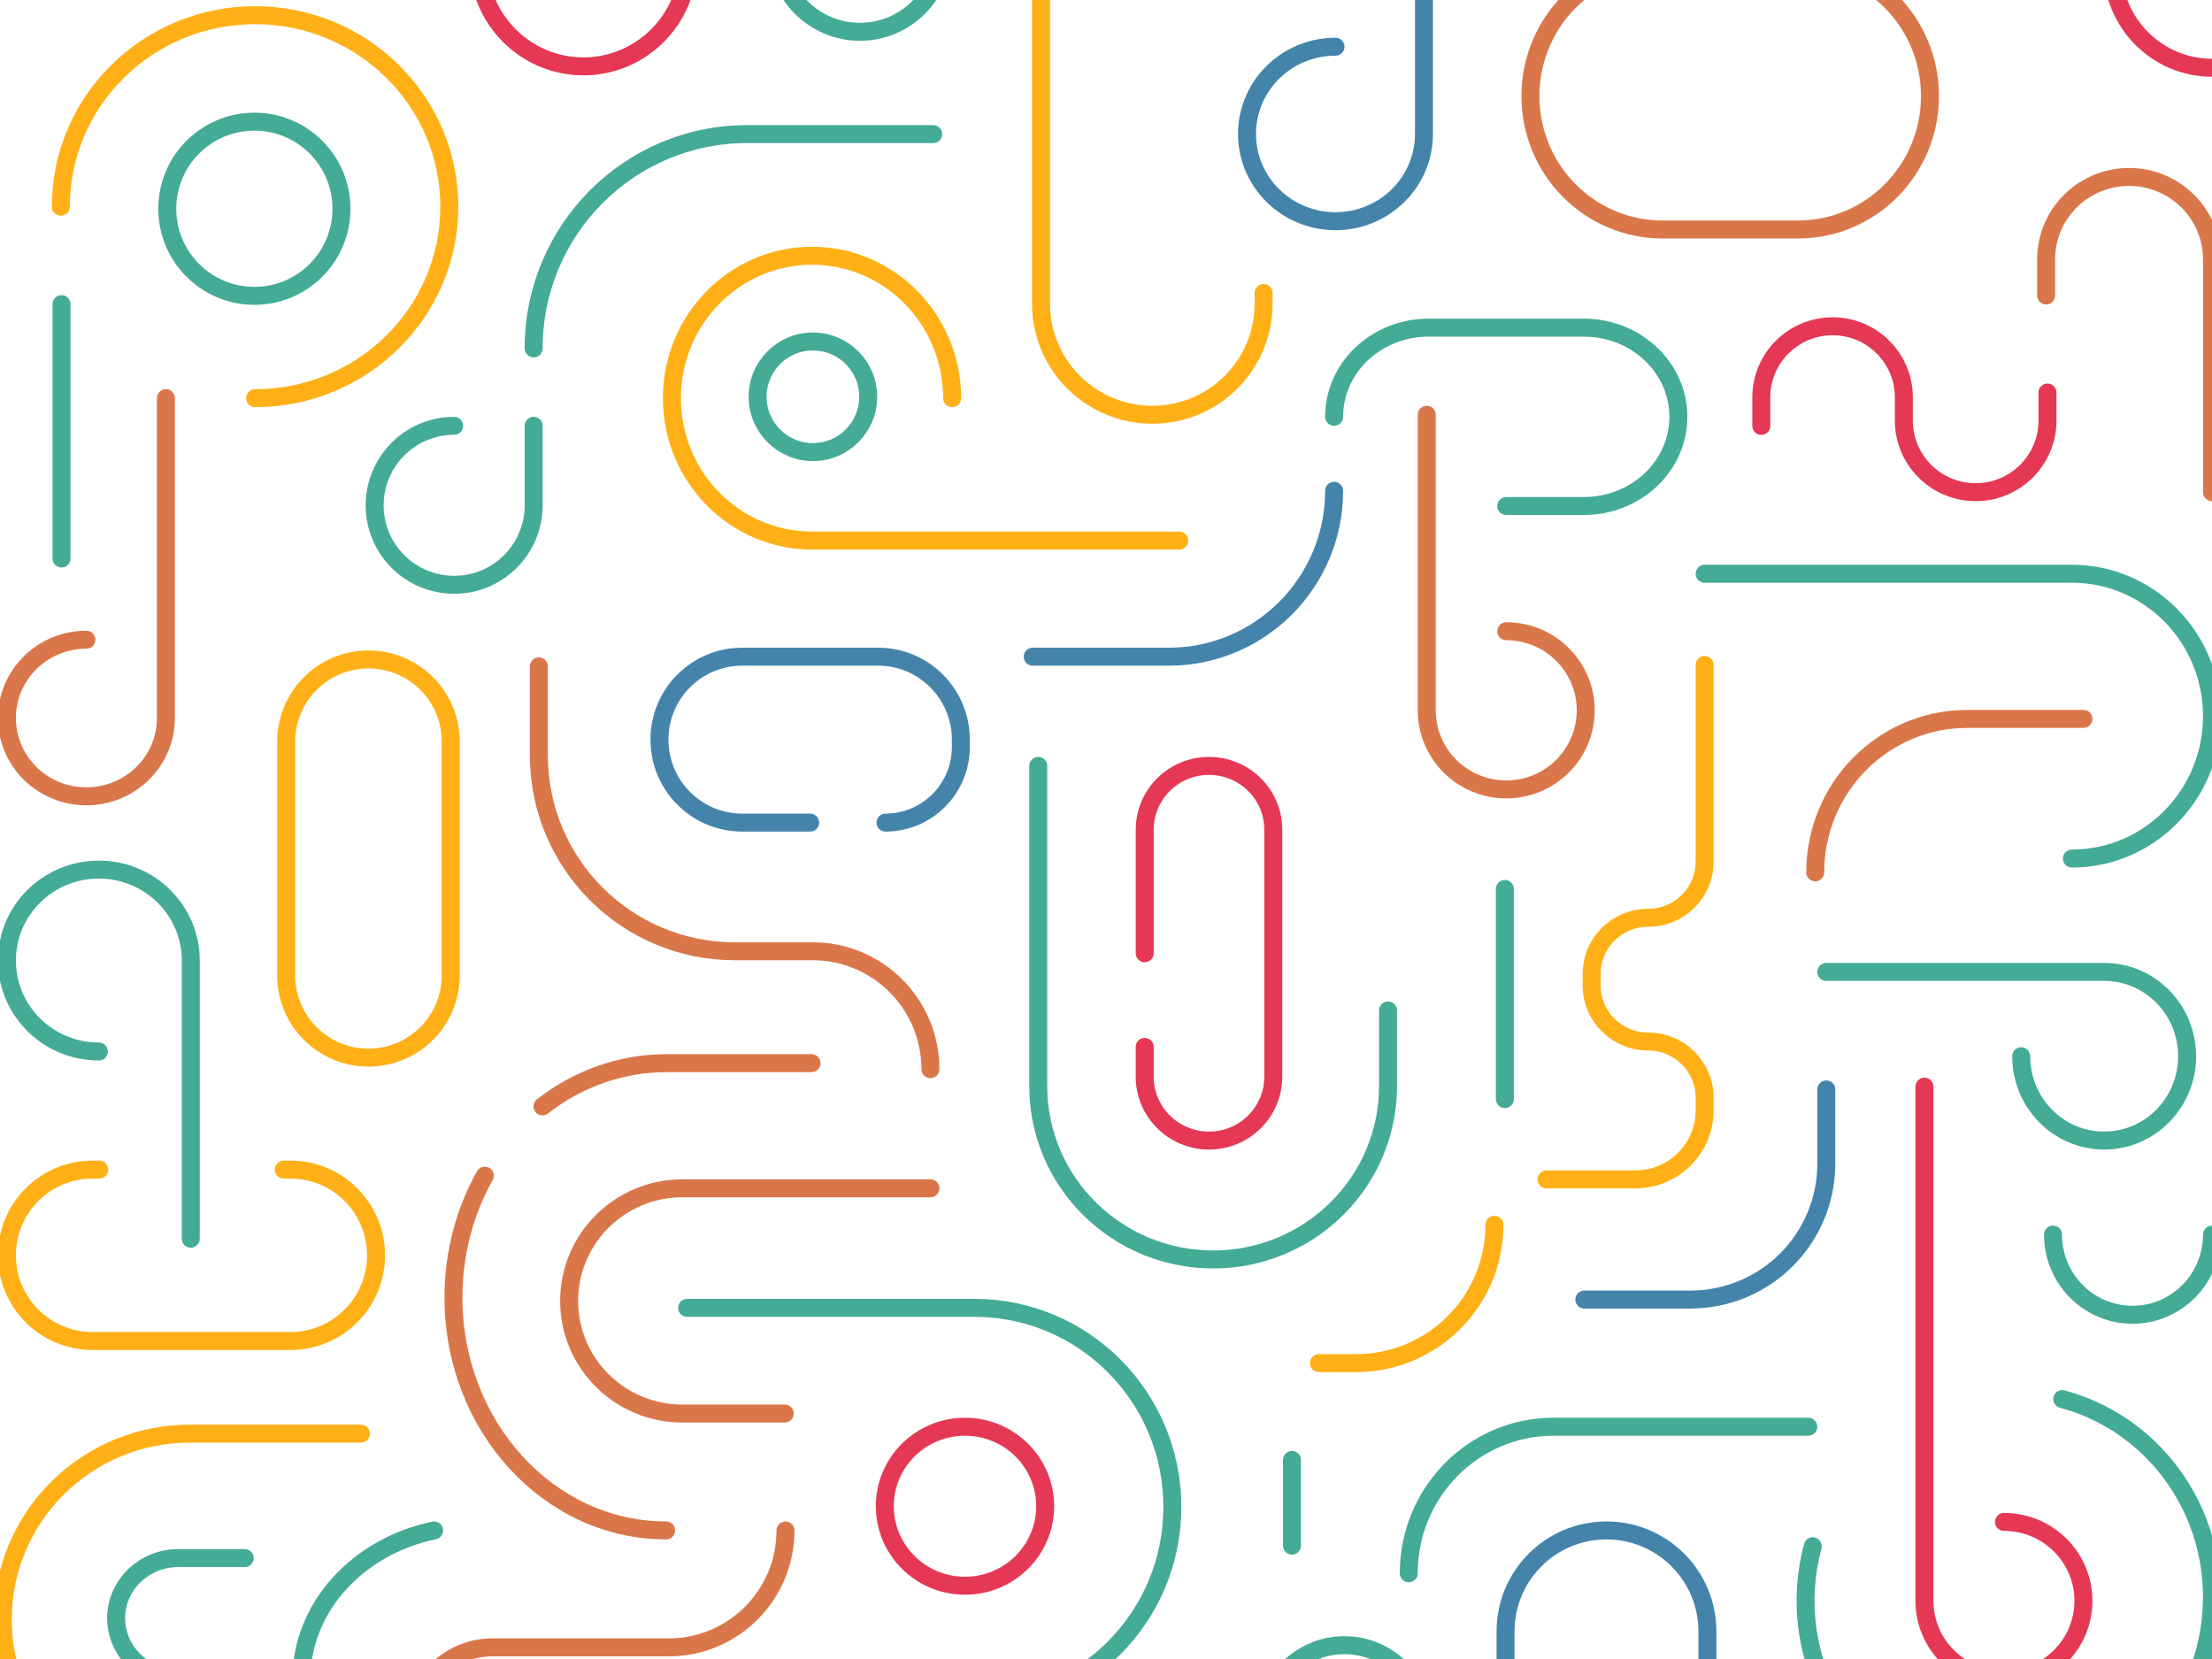
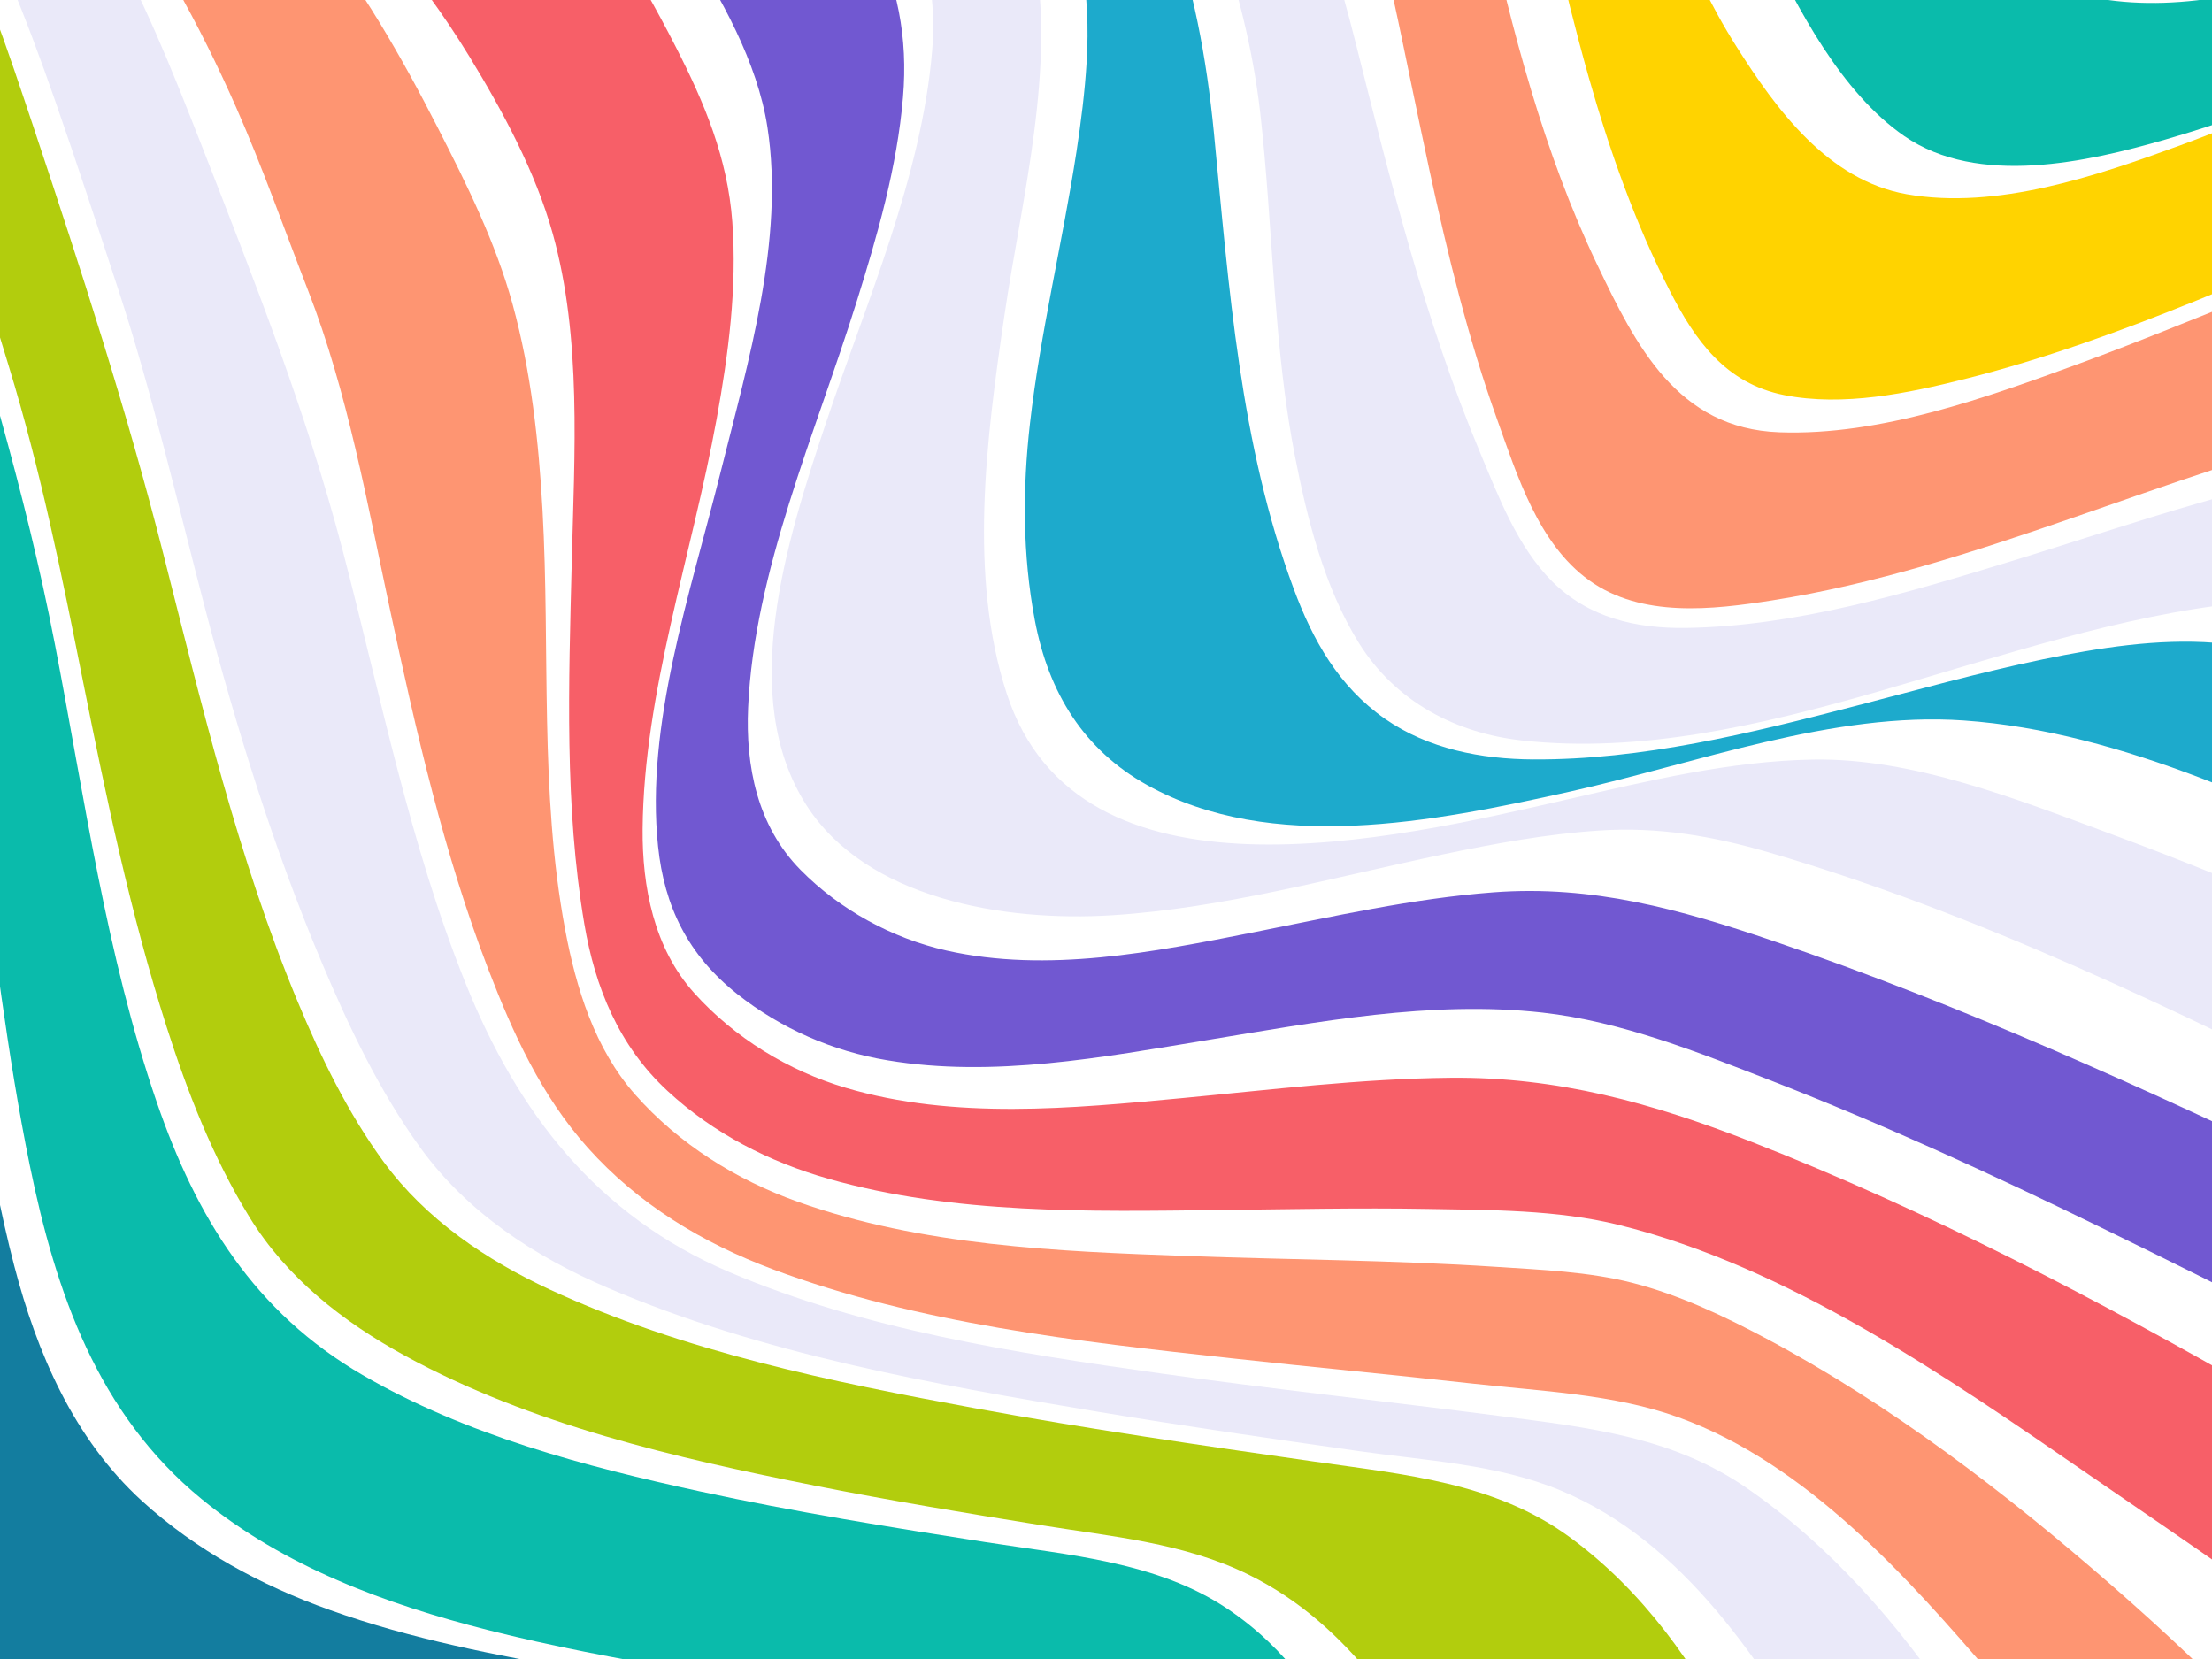
- <svg xmlns="http://www.w3.org/2000/svg" width="1600px" height="100%" viewBox="0 0 1600 1200" version="1.1">
-   <g id="Patterns" stroke="none" stroke-width="1" fill="none" fill-rule="evenodd" stroke-linecap="round" stroke-linejoin="round">
-     <g id="Taieri" stroke-width="13">
-       <g transform="translate(0, -106)" id="Shape">
-         <path d="M1600,999 C1600,1031.033 1574.257,1057 1542.5,1057 C1510.743,1057 1485,1031.033 1485,999" stroke="#44AB96" />
-         <path d="M1600,155 C1560.232,155 1528,122.541 1528,82.5 C1528,42.459 1560.232,10 1600,10" stroke="#E53855" />
-         <path d="M562,68.906 C562,102.095 588.863,129 622,129 C655.137,129 682,102.095 682,68.906 L682,1" stroke="#44AB96" />
-         <path d="M137.235,1412 C62.547,1412 2,1351.787 2,1277.5 C2,1203.213 62.547,1143 137.235,1143 L261,1143" stroke="#FFB017" />
-         <path d="M128.98,1320 C104.138,1320 84,1300.526 84,1276.5 C84,1252.474 104.138,1233 128.98,1233 L177,1233" stroke="#44AB96" />
-         <path d="M1600,462 L1600,293.681 C1600,260.72 1573.132,234 1540,234 C1506.868,234 1480,260.72 1480,293.681 L1480,319.734" stroke="#DA774A" />
-         <path d="M673,965.536 L493.563,965.536 C448.335,965.536 411.669,1002.007 411.669,1046.996 C411.669,1091.985 448.335,1128.456 493.563,1128.456 L567.622,1128.456 M366.84,1412 L356.143,1412 C324.584,1412 299,1386.382 299,1354.796 C299,1323.198 324.584,1297.58 356.143,1297.58 L483.723,1297.58 C530.353,1297.58 568.155,1259.737 568.155,1213.049 M389.762,588 L389.762,652.285 C389.762,730.589 453.166,794.066 531.38,794.066 L587.787,794.066 C634.848,794.066 673,832.261 673,879.376" stroke="#DA774A" />
-         <circle stroke="#44AB96" cx="588" cy="393" r="40" />
-         <ellipse stroke="#E53855" cx="698" cy="1195.5" rx="58" ry="57.5" />
-         <circle stroke="#44AB96" cx="184" cy="257" r="63" />
-         <path d="M184.5,394 C262.095,394 325,331.992 325,255.5 C325,179.008 262.095,117 184.5,117 C106.905,117 44,179.008 44,255.5" stroke="#FFB017" />
-         <path d="M1311.21,1224.457 C1289.864,1304.272 1336.042,1386.013 1414.346,1407.038 C1492.651,1428.052 1573.444,1380.389 1594.79,1300.575 C1616.136,1220.76 1569.958,1139.023 1491.654,1118" stroke="#44AB96" />
-         <path d="M481.83,1213 C396.873,1213 328,1137.565 328,1044.512 C328,1012.201 336.304,982.013 350.703,956.37 M587,875 L482.203,875 C448.67,875 417.639,886.601 392.358,906.296" stroke="#DA774A" />
-         <path d="M328.5,414 C296.743,414 271,439.743 271,471.5 C271,503.257 296.743,529 328.5,529 C360.257,529 386,503.257 386,471.5 L386,414" stroke="#44AB96" />
-         <path d="M346,77.5 C346,119.75 380.026,154 422,154 C463.974,154 498,119.75 498,77.5 C498,35.25 463.974,1 422,1 L346,1" stroke="#E53855" />
-         <path d="M71.5,866.582 C34.773,866.582 5,837.127 5,800.791 C5,764.455 34.773,735 71.5,735 C108.227,735 138,764.455 138,800.791 L138,1002" stroke="#44AB96" />
-         <path d="M1461.988,870 C1461.988,903.689 1488.86,931 1522,931 C1555.141,931 1582,903.689 1582,870 C1582,836.311 1555.141,809 1522,809 L1321,809" stroke="#44AB96" />
-         <path d="M966,139.791 C930.654,139.791 902,168.043 902,202.895 C902,237.747 930.654,266 966,266 C1001.346,266 1030,237.747 1030,202.895 L1030,0" stroke="#4484AB" />
-         <path d="M914.919,1354 C914.919,1321.967 940.681,1296 972.459,1296 C1004.239,1296 1030,1321.967 1030,1354 C1030,1386.033 1004.239,1412 972.459,1412 L881,1412" stroke="#44AB96" />
-         <path d="M1089.5,562.578 C1121.257,562.578 1147,588.191 1147,619.789 C1147,651.386 1121.257,677 1089.5,677 C1057.743,677 1032,651.386 1032,619.789 L1032,406" stroke="#DA774A" />
-         <path d="M62.5,568.708 C30.744,568.708 5,594.069 5,625.354 C5,656.639 30.744,682 62.5,682 C94.256,682 120,656.639 120,625.354 L120,394" stroke="#DA774A" />
-         <path d="M688.704,394 C688.704,337.115 643.327,291 587.352,291 C531.377,291 486,337.115 486,394 C486,450.885 531.377,497 587.352,497 L853,497" stroke="#FFB017" />
-         <path d="M1498.643,727 C1554.629,727 1600,680.885 1600,624 C1600,567.115 1554.629,521 1498.643,521 L1233,521" stroke="#44AB96" />
-         <path d="M1107,175.5 C1107,122.204 1149.739,79 1202.462,79 L1300.538,79 C1353.265,79 1396,122.204 1396,175.5 L1396,175.5 C1396,228.796 1353.265,272 1300.538,272 L1202.462,272 C1149.739,272 1107,228.796 1107,175.5 L1107,175.5 Z" stroke="#DA774A" />
-         <path d="M266.5,871 C233.639,871 207,844.406 207,811.6 L207,642.4 C207,609.594 233.639,583 266.5,583 L266.5,583 C299.361,583 326,609.594 326,642.4 L326,811.6 C326,844.406 299.361,871 266.5,871 L266.5,871 Z" stroke="#FFB017" />
-         <path d="M828,795.5 L828,706.166 C828,680.669 848.819,660 874.5,660 L874.5,660 C900.181,660 921,680.669 921,706.166 L921,884.834 C921,910.331 900.181,931 874.5,931 L874.5,931 L874.5,931 C848.819,931 828,910.331 828,884.834 L828,863.25" stroke="#E53855" />
-         <path d="M914,317.93 L914,325.719 C914,370.057 877.959,406 833.5,406 L833.5,406 C789.041,406 753,370.057 753,325.719 L753,81.281 C753,36.943 789.041,1 833.5,1 L833.5,1 C877.959,1 914,36.943 914,81.281 L914,83.678" stroke="#FFB017" />
-         <path d="M71.75,952 L66.939,952 C32.731,952 5,979.758 5,1014 L5,1014 C5,1048.242 32.731,1076 66.939,1076 L210.061,1076 C244.269,1076 272,1048.242 272,1014 L272,1014 C272,979.758 244.269,952 210.061,952 L205.25,952" stroke="#FFB017" />
-         <path d="M751,660 L751,891.637 C751,960.873 807.636,1017 877.5,1017 C947.364,1017 1004,960.873 1004,891.637 L1004,836.909" stroke="#44AB96" />
-         <path d="M497,1052 L704.802,1052 C783.888,1052 848,1116.471 848,1196 C848,1275.524 783.888,1340 704.802,1340 L642.288,1340" stroke="#44AB96" />
-         <path d="M586,701 L536.813,701 C503.779,701 477,674.137 477,641 C477,607.863 503.779,581 536.813,581 L635.187,581 C668.221,581 695,607.863 695,641 L695,646.33 C695,676.524 670.6,701 640.5,701" stroke="#4484AB" />
-         <path d="M1089.5,472 L1145.681,472 C1183.41,472 1214,443.122 1214,407.5 C1214,371.878 1183.41,343 1145.681,343 L1033.319,343 C995.587,343 965,371.878 965,407.5" stroke="#44AB96" />
-         <path d="M675,203 L540.319,203 C455.091,203 386,272.396 386,358" stroke="#44AB96" />
-         <path d="M1449.5,1206.84 C1481.257,1206.84 1507,1232.4 1507,1263.92 C1507,1295.44 1481.257,1321 1449.5,1321 C1417.743,1321 1392,1295.44 1392,1263.92 L1392,892" stroke="#E53855" />
-         <path d="M1019,1244 C1019,1185.459 1065.847,1138 1123.635,1138 L1308,1138" stroke="#44AB96" />
-         <path d="M747,581 L845.373,581 C911.441,581 965,527.274 965,461" stroke="#4484AB" />
-         <path d="M1321,894 L1321,947.755 C1321,1002.014 1276.998,1046 1222.712,1046 L1146,1046" stroke="#4484AB" />
-         <path d="M1507,626 L1422.993,626 C1362.242,626 1313,675.697 1313,737" stroke="#DA774A" />
-         <path d="M218,1412 L218,1320.882 C218,1268.418 258.975,1224.47 314,1213" stroke="#44AB96" />
-         <path d="M44.5,326 C44.5,335.313 44.5,452.548 44.5,510" stroke="#44AB96" />
-         <path d="M1088.5,749 C1088.5,756.693 1088.5,853.539 1088.5,901" stroke="#44AB96" />
-         <path d="M934.5,1162 C934.5,1165.138 934.5,1204.637 934.5,1224" stroke="#44AB96" />
-         <path d="M1233,587 L1233,729.331 C1233,751.726 1214.705,769.866 1192.135,769.866 C1169.566,769.866 1151.27,788.021 1151.27,810.417 L1151.27,818.828 C1151.27,841.223 1169.566,859.379 1192.135,859.379 C1214.705,859.379 1233,877.534 1233,899.931 L1233,909.242 C1233,936.781 1210.503,959.105 1182.751,959.105 L1156.719,959.105 L1118.579,959.105 M954,1092 L980.776,1092 C1036.107,1092 1080.961,1047.201 1080.961,991.938" stroke="#FFB017" />
-         <path d="M1481,389.921 L1481,410.203 C1481,438.81 1457.737,462 1429.057,462 L1429.057,462 C1400.366,462 1377.103,438.81 1377.103,410.203 L1377.103,393.403 C1377.103,365.014 1354.02,342 1325.557,342 L1325.557,342 C1297.083,342 1274,365.014 1274,393.403 L1274,414.079" stroke="#E53855" />
-         <path d="M1089,1285.967 C1089,1245.672 1121.683,1213 1162,1213 L1162,1213 C1202.313,1213 1235,1245.672 1235,1285.967 L1235,1339.033 C1235,1379.328 1202.313,1412 1162,1412 L1162,1412 C1121.683,1412 1089,1379.328 1089,1339.033 L1089,1285.967 Z" stroke="#4484AB" />
+ <svg xmlns="http://www.w3.org/2000/svg" width="1600px" height="1200px" viewBox="0 0 1600 1200" version="1.1">
+   <g id="Patterns" stroke="none" stroke-width="1" fill="none" fill-rule="evenodd">
+     <g id="Clarence" fill-rule="nonzero">
+       <g transform="translate(-310, -500)" id="Shape">
+         <path d="M30.661,616.767 C80.253,749.105 118.851,886.059 158.046,1021.749 C199.838,1166.369 199.956,1318.528 215.693,1466.295 C225.119,1555.344 243.6,1641.157 302.53,1711.943 C343.793,1761.457 393.278,1794.806 454.687,1814.049 C540.241,1840.859 633.31,1841.408 717.179,1872.708 C736.59,1879.953 756.227,1889.716 769.113,1906.548 C779.803,1920.546 784.899,1938.132 791.983,1953.67 C798.294,1967.501 808.935,1973.01 822.428,1974.471 C863.584,1978.912 916.448,1954.15 959.171,1946.602 C968.196,1945.004 979.749,1943.308 987.686,1938.554 C993.35,1935.152 993.183,1930.319 992.879,1926.114 C990.518,1893.461 991.998,1859.2 983.816,1827.027 C974.438,1790.149 951.038,1764.643 919.035,1748.605 C864.162,1721.158 793.385,1719.119 731.044,1708.237 C669.517,1697.454 607.579,1685.691 548.599,1664.566 C498.674,1646.715 451.885,1621.434 412.552,1585.556 C363.283,1540.571 336.67,1478.431 320.315,1415.693 C280.14,1261.378 283.472,1095.995 245.119,939.406 C226.041,861.493 201.867,784.218 178.026,707.649 C157.615,642.078 135.832,575.939 106.406,514.357 C98.126,497.016 88.024,473.676 69.592,464.363 C60.646,459.844 51.621,460.668 42.988,462.295 C30.171,464.716 17.295,470.451 9.603,481.263 C-15.874,517.024 15.737,581.556 30.661,616.718" fill="#137D9F" transform="translate(496.5, 1218) rotate(-360) translate(-496.5, -1218) " />
+         <path d="M128.556,510.76 C158.965,581.106 182.822,654.05 205.295,727.16 C220.058,775.201 234.243,823.468 248.506,871.675 C270.273,945.208 283.378,1020.544 294.041,1096.321 C305.616,1178.56 314.955,1261.935 331.533,1342.948 C350.348,1434.883 380.58,1522.592 455.819,1584.29 C515.657,1633.312 589.002,1660.283 663.171,1679.117 C709.276,1690.814 756.028,1699.491 802.809,1707.726 C846.442,1715.413 892.075,1719.413 933.275,1736.767 C988.689,1760.111 1014.939,1805.916 1041.915,1855.869 C1051.911,1874.38 1068.4,1887.145 1086.371,1896.616 C1129.445,1919.323 1179.944,1929.47 1228.609,1937.49 C1234.965,1938.539 1241.557,1939.568 1248.375,1940.343 C1261.949,1941.872 1275.622,1942.344 1289.27,1941.755 C1290.251,1941.755 1291.232,1941.686 1292.213,1941.617 C1301.787,1940.902 1313.147,1940.314 1321.583,1934.872 C1326.566,1931.656 1326.409,1926.401 1325.506,1921.215 C1307.918,1823.486 1283.689,1721.207 1197.866,1663.695 C1146.856,1629.498 1082.977,1624.89 1022.806,1615.439 C953.767,1604.654 884.493,1593.546 816.464,1578.8 C732.985,1560.711 646.956,1537.965 572.208,1494.542 C493.939,1449.06 451.993,1380.469 423.428,1297.368 C386.839,1190.923 371.222,1077.271 349.759,966.257 C328.374,855.636 295.67,748.485 262.062,641.255 C241.855,576.792 220.794,511.211 191.513,451.228 C182.978,433.747 173.1,416.384 158.612,402.717 C148.175,392.824 135.206,383.02 121.032,379.667 C111.987,377.559 98.666,380.441 92.898,388.412 C82.039,403.393 91.8,426.502 97.587,441.65 C106.592,465.18 117.844,487.975 128.585,510.76" fill="#0ABBAB" transform="translate(707, 1160.5) rotate(-360) translate(-707, -1160.5) " />
+         <path d="M197.91,430.411 C229.056,493.255 252.134,559.52 273.457,626.098 C288.162,672.149 302.162,718.602 316.338,764.849 C339.288,839.735 354.807,916.464 370.11,993.212 C386.835,1077.025 404.491,1161.259 430.363,1242.309 C445.588,1289.987 464.097,1337.576 490.567,1380.58 C517.605,1424.485 558.113,1456.113 602.876,1480.599 C694.05,1530.451 798.614,1554.535 899.709,1574.66 C953.874,1585.438 1008.372,1594.413 1062.889,1603.182 C1113.731,1611.364 1166.337,1615.92 1213.158,1638.985 C1287.421,1675.473 1330.144,1746.381 1369.643,1815.693 C1383.035,1839.208 1400.603,1859.402 1420.308,1877.362 C1463.542,1916.76 1509.295,1948.036 1564.969,1968.171 C1571.927,1970.841 1579.054,1973.05 1586.302,1974.784 C1598.949,1977.508 1612.272,1979.35 1625.33,1976.744 C1626.095,1976.597 1626.84,1976.411 1627.555,1976.225 C1637.055,1973.707 1641.28,1968.661 1643.486,1961.41 C1644.908,1956.746 1643.182,1950.446 1640.722,1943.94 C1595.625,1824.639 1551.313,1689.631 1445.836,1612.148 C1391.387,1572.152 1325.958,1566.606 1260.078,1557.112 C1178.277,1545.354 1096.28,1533.528 1015.185,1518.605 C911.405,1499.519 804.242,1477.532 707.726,1432.784 C661.649,1411.404 618.062,1382 587.651,1340.594 C561.623,1305.134 541.879,1264.325 525.144,1224.085 C482.067,1120.46 455.989,1010.173 428.245,901.11 C401.697,796.682 368.551,694.763 334.484,592.726 C315.387,535.534 296.005,477.216 268.996,424.199 C260.653,407.806 250.683,391.992 238.262,377.991 C223.066,360.864 205.822,341.336 185.558,332.224 C177.372,328.55 164.451,323.014 156.147,327.962 C137.03,339.318 189.744,415.086 197.93,430.508" fill="#B2CD0D" transform="translate(898, 1152) rotate(-360) translate(-898, -1152) " />
+         <path d="M272.461,394.898 C305.118,451.39 328.641,512.039 350.056,573.365 C365.752,618.257 380.594,663.796 395.406,708.952 C420.225,784.595 438.118,862.807 458.277,939.842 C481.026,1026.791 507.856,1113.318 542.641,1195.963 C562.103,1242.168 584.146,1288.678 613.722,1329.735 C647.752,1376.96 696.556,1408.81 749.42,1431.471 C861.251,1479.393 984.638,1501.231 1103.974,1521.127 C1166.638,1531.57 1229.538,1540.601 1292.409,1549.564 C1340.948,1556.487 1393.106,1559.046 1438.79,1578.07 C1528.794,1615.558 1584.661,1703.585 1632.16,1783.817 C1647.129,1809.127 1663.472,1833.612 1680.767,1857.46 C1713.473,1902.567 1748.101,1960.216 1799.671,1985.437 C1804.576,1987.859 1809.824,1990.271 1814.827,1991.32 C1825.411,1993.625 1833.465,1989.82 1837.497,1983.652 C1837.852,1983.154 1838.18,1982.637 1838.478,1982.103 C1842.461,1974.307 1840.921,1961.932 1839.312,1953.921 C1837.715,1946.806 1835.309,1939.896 1832.141,1933.328 C1770.575,1801.929 1693.314,1658.714 1573.164,1576.128 C1519.397,1539.179 1459.371,1532.61 1394.685,1524.206 C1312.794,1513.566 1230.5,1504.859 1148.902,1493.347 C1044.164,1478.569 935.521,1461.87 837.355,1420.047 C741.72,1379.294 684.401,1304.848 646.761,1211.24 C606.326,1110.671 585.313,1003.002 557.797,897.902 C531.34,797.097 493.308,701.087 455.472,604.303 C434.459,550.567 412.721,495.859 383.958,446.771 C374.423,430.693 363.175,415.694 350.409,402.036 C326.611,376.296 300.536,351.173 270.607,332.787 C257.952,325.011 243.905,316.323 229.543,312.479 C212.867,308.017 233.036,336.101 235.498,339.779 C247.809,358.165 260.876,376.002 272.422,394.898" fill="#EAE9F9" transform="translate(1032, 1152) rotate(-360) translate(-1032, -1152) " />
+         <path d="M382.551,406.429 C422.376,459.549 454.171,517.306 480.8,577.641 C499.899,620.939 515.87,666.443 532.88,710.212 C561.48,783.731 575.578,863.711 592.206,941.475 C610.943,1029.111 631.218,1118.01 663.258,1201.244 C681.073,1247.483 701.495,1292.566 735.154,1330.188 C771.802,1371.143 818.079,1399.042 869.238,1418.196 C974.536,1457.544 1089.414,1470.287 1200.468,1482.442 C1258.676,1488.843 1316.992,1494.294 1375.191,1500.793 C1424.212,1506.272 1477.724,1508.321 1524.422,1525.299 C1616.828,1558.844 1689.88,1640.853 1752.02,1713.392 C1772.992,1737.898 1794.552,1761.983 1816.052,1785.931 C1867.153,1842.786 1914.694,1919.502 1991.393,1944.165 C1999.237,1946.694 2007.649,1948.91 2016.022,1949 C2030.414,1949.135 2048.023,1943.048 2055.886,1929.843 C2056.425,1928.969 2056.91,1928.062 2057.337,1927.128 C2063.602,1912.954 2057.494,1897.612 2052.523,1883.997 C2049.494,1875.704 2044.101,1867.175 2038.895,1860.078 C1981.893,1782.294 1911.243,1711.167 1838.024,1647.254 C1760.844,1579.802 1677.635,1516.193 1587.798,1468.327 C1557.169,1452.025 1524.775,1436.615 1490.735,1427.91 C1459.037,1419.813 1424.85,1418.5 1392.309,1416.353 C1317.865,1411.452 1243.038,1411.216 1168.643,1408.511 C1074.903,1405.168 976.478,1401.149 887.141,1369.3 C842.345,1353.332 801.029,1327.492 769.4,1291.693 C740.154,1258.58 726.683,1214.654 718.731,1172.17 C700.142,1073.016 708.015,970.158 702.446,869.387 C699.672,819.129 694.123,768.616 680.749,719.975 C668.455,675.246 647.63,633.448 626.688,592.473 C600.217,540.636 570.598,489.075 534.449,444.326 C522.288,429.419 508.547,415.875 493.467,403.929 C459.299,376.639 422.278,350.338 380.992,334.987 C366.069,329.439 349.51,324.91 334.235,323.175 C312.067,320.646 332.078,346.231 337,352.387 C351.706,370.787 367.932,387.921 382.551,406.399" fill="#FE9572" transform="translate(1192, 1136) rotate(-360) translate(-1192, -1136) " />
+         <path d="M512.308,377.05 C565.084,425.843 612.124,479.743 649.309,540.543 C673.727,580.466 697.359,624.388 709.813,669.015 C730.877,744.489 725.503,827.804 723.542,907.061 C721.375,994.453 718.237,1083.286 732.661,1168.297 C740.448,1214.179 757.589,1256.513 792.871,1289.133 C825.996,1319.783 866.094,1340.357 909.3,1352.658 C1000.242,1378.535 1098.146,1376.31 1191.805,1375.261 C1242.12,1374.693 1292.445,1373.575 1342.761,1374.458 C1388.045,1375.251 1436.331,1375.026 1480.537,1385.926 C1603.643,1416.311 1718.1,1495.882 1820.81,1566.601 C1857.034,1591.547 1893.66,1616.345 1929.56,1641.673 C1987.416,1682.478 2042.331,1727.782 2099.863,1769.341 C2149.59,1805.274 2203.563,1837.552 2264.107,1849.98 C2277.178,1852.666 2291.309,1854.979 2304.135,1853.577 C2322.13,1851.617 2348.812,1845.04 2351.793,1822.329 C2351.974,1821.031 2352.037,1819.719 2351.979,1818.409 C2350.999,1795.992 2329.504,1775.722 2315.138,1760.902 C2306.015,1751.632 2296.394,1742.866 2286.317,1734.643 C2182.971,1648.917 2065.395,1576.531 1948.143,1509.202 C1828.292,1440.492 1704.352,1375.614 1576.274,1325.645 C1504.944,1297.818 1436.586,1278.851 1359.323,1279.576 C1294.367,1280.214 1229.607,1288.212 1165.161,1294.279 C1085.271,1301.807 1000.075,1310.05 921.773,1286.84 C880.175,1274.509 841.421,1250.74 812.297,1218.453 C782.879,1185.911 774.475,1141.107 774.828,1099.567 C775.661,1000.844 810.463,901.572 828.399,802.868 C836.901,756.084 843.226,708.153 839.705,660.527 C836.283,614.262 819.622,574.614 798.902,534.084 C770.729,478.92 737.388,425.137 697.193,378.795 C683.624,363.197 668.386,349.132 651.751,336.853 C607.623,304.193 556.857,275.249 500.383,270.603 C482.546,269.133 461.649,269.926 445.361,277.827 C399.253,300.184 495.784,362.426 512.308,377.05" fill="#F75F68" transform="translate(1392.5, 1062) rotate(-360) translate(-1392.5, -1062) " />
+         <path d="M643.997,279.471 C705.21,332.252 762.304,389.808 805.461,457.353 C831.492,498.106 857.857,544.819 865.125,592.13 C877.601,673.292 851.305,761.237 831.109,842.007 C809.325,929.11 776.752,1024.35 785.991,1112.188 C790.542,1155.646 807.57,1190.772 843.38,1219.113 C874.948,1243.975 912.308,1260.431 951.967,1266.944 C1028.472,1279.766 1108.086,1264.679 1183.668,1252.239 C1262.949,1239.239 1345.073,1223.436 1425.688,1232.436 C1482.841,1238.808 1538.993,1261.365 1592.174,1282.07 C1672.327,1313.284 1750.656,1349.341 1827.828,1386.966 C1877.104,1410.974 1926.489,1435.385 1975.138,1460.658 C2071.858,1510.9 2166.243,1566.083 2261.962,1618.551 C2332.65,1657.303 2407.664,1699.477 2486.944,1716.182 C2497.949,1718.496 2510.131,1720.182 2521.136,1717.957 C2544.401,1713.241 2535.074,1683.184 2528.326,1670.714 C2527.315,1668.923 2526.201,1667.192 2524.991,1665.528 C2504.658,1636.618 2473.419,1614.551 2444.641,1595.17 C2431.224,1586.111 2417.119,1577.328 2403.182,1568.809 C2270.77,1487.852 2131.355,1416.2 1990.861,1349.076 C1861.029,1287.04 1728.636,1226.858 1592.644,1180.625 C1525.271,1157.724 1462.028,1140.059 1390.329,1145.451 C1331.705,1149.862 1273.993,1163.008 1216.556,1174.39 C1144.68,1188.634 1067.656,1203.977 994.663,1187.556 C955.331,1178.733 917.413,1157.999 889.076,1129.246 C857.592,1097.306 849.274,1053.897 851.128,1011.958 C855.503,913.327 899.591,814.401 929.8,717.701 C944.768,669.831 958.921,620.697 963.149,570.513 C966.876,526.673 959.147,489.087 940.119,450.265 C913.791,396.524 879.619,346.992 838.721,303.293 C824.35,288.125 809.017,273.897 792.818,260.698 C741.079,218.22 679.934,180.83 614.013,164.537 C597.388,160.439 575.074,156.782 559.086,164.586 C509.476,188.8 627.558,265.717 644.007,279.471" fill="#7158D1" transform="translate(1541.5, 939.5) rotate(-360) translate(-1541.5, -939.5) " />
+         <path d="M1429.441,60.362 C1488.107,99.9 1505.389,155.847 1516.606,222.392 C1530.345,303.677 1550.787,383.333 1586.646,457.15 C1610.199,505.717 1641.358,566.609 1687.501,598.464 C1740.819,635.264 1819.927,617.168 1876.218,600.956 C1959.939,576.845 2046.76,538.876 2122.277,492.92 C2151.924,474.883 2168.744,465.187 2197.734,486.247 C2201.846,489.191 2207.067,493.401 2212.72,490.447 C2217.067,488.18 2220.57,482.174 2223.976,476.561 C2231.383,464.15 2239.75,452.338 2249.001,441.232 C2257.411,431.242 2268,418.612 2268,404.697 C2268,395.561 2263.535,389.133 2259.757,384.334 C2253.181,375.963 2238.745,351.056 2224.977,356.68 C2213.338,361.439 2202.641,371.508 2191.61,378.809 C2162.621,398.053 2131.649,414.903 2100.893,430.359 C1997.565,482.302 1848.191,544.941 1743.587,461.438 C1670.367,402.97 1621.612,325.708 1604.478,234.747 C1593.006,173.815 1585.763,113.06 1553.299,59.086 C1541.14,38.88 1524.84,22.433 1504.761,11.255 C1484.27,-0.128 1453.563,-4.957 1431.571,6.751 C1412.463,16.957 1412.561,47.791 1429.441,60.362 Z" fill="#0ABBAB" transform="translate(1842.5, 310) rotate(-360) translate(-1842.5, -310) " />
+         <path d="M1317.744,80.016 C1303.035,80.291 1293.326,95.344 1298.328,108.281 C1299.301,110.638 1300.769,112.76 1302.633,114.504 C1335.102,143.983 1362.069,181.832 1376.082,223.12 C1382.251,241.319 1387.232,260.126 1391.9,278.894 C1400.726,314.341 1409.836,349.995 1418.034,385.58 C1427.144,425.104 1435.686,465.119 1445.492,504.438 C1449.807,521.657 1454.406,539.013 1459.221,556.075 C1474.294,608.997 1492.828,661.536 1517.765,710.283 C1536.152,746.24 1558.03,777.238 1600.443,785.745 C1643.238,794.32 1690.446,784.383 1731.407,774.083 C1844.769,745.554 1955.778,692.907 2064.374,646.914 C2083.683,638.741 2105.992,626.833 2125.968,628.803 C2142.639,630.45 2158.329,639.044 2174.294,647.061 C2177.647,648.737 2181.335,650.462 2184.904,650.854 C2187.512,651.252 2190.158,650.432 2192.083,648.629 C2195.417,645.483 2197.143,638.741 2198.496,632.047 C2200.683,621.267 2202.752,610.398 2204.772,599.569 C2205.488,595.776 2206.184,592.033 2206.92,588.367 C2209.685,574.529 2211.882,559.064 2207.567,545.246 C2204.951,537.139 2200.475,529.755 2194.495,523.685 C2182.668,511.023 2164.909,489.12 2144.482,493.461 C2129.135,496.725 2114.524,505.055 2100.285,511.856 C2068.287,527.125 2035.778,541.581 2003.584,556.271 C1965.241,573.775 1926.241,590.798 1886.888,605.184 C1826.873,627.098 1754.394,652.01 1689.112,640.466 C1632.039,630.322 1594.795,579.047 1566.17,533.907 C1528.425,474.39 1506.478,406.974 1491.013,337.744 C1483.845,305.688 1478.667,272.69 1471.332,240.898 C1464.968,213.3 1456.505,185.83 1443.678,161.133 C1433.86,142.087 1420.212,125.271 1403.589,111.74 C1380.878,93.168 1347.409,79.458 1317.744,80.016 Z" fill="#FFD300" transform="translate(1753.5, 434.5) rotate(-360) translate(-1753.5, -434.5) " />
+         <path d="M1196.104,127.278 C1186.013,126.298 1167.902,127.189 1168,142.163 C1168.097,143.952 1168.688,145.678 1169.708,147.151 C1192.933,185.948 1225.07,218.14 1243.25,259.847 C1251.623,279.064 1258.955,299.046 1265.758,318.919 C1278.518,356.52 1290.7,395.17 1301.527,433.114 C1313.66,475.625 1322.327,519.988 1331.436,563.694 C1335.598,583.617 1339.741,603.589 1344.04,623.472 C1357.184,684.142 1371.966,744.988 1392.825,803.129 C1407.324,843.543 1422.529,893.178 1459.368,919.676 C1497.483,947.115 1548.801,941.02 1591.883,934.268 C1738.878,911.189 1876.448,841.935 2021.754,807.696 C2050.564,800.914 2083.153,791.124 2111.914,798.386 C2135.551,804.364 2158.118,817.76 2180.812,827.256 C2185.171,829.078 2189.931,830.656 2194.319,830.891 C2197.411,831.058 2200.267,830.313 2202.329,827.785 C2205.136,824.355 2205.98,817.436 2206,810.341 C2206,798.513 2205.342,786.597 2204.233,774.759 C2203.85,770.624 2203.35,766.508 2202.888,762.519 C2201.171,747.526 2198.383,731.67 2191.58,718.195 C2187.177,709.833 2181.362,702.292 2174.393,695.901 C2155.251,678.458 2134.53,659.29 2106.662,660.623 C2087.03,661.603 2067.987,668.668 2049.494,674.587 C2013.008,686.258 1977.092,698.91 1941.518,712.992 C1899.379,729.651 1857.101,747.212 1814.637,762.764 C1747.221,787.44 1670.342,815.339 1597.047,812.674 C1523.162,809.989 1493.233,749.956 1465.189,691.207 C1426.514,610.164 1403.711,522.085 1384.187,433.918 C1375.981,396.875 1367.206,359.803 1357.812,323.182 C1350.371,294.165 1342.038,264.894 1329.866,238.141 C1320.954,218.505 1308.888,200.454 1294.145,184.703 C1269.164,157.999 1231.392,130.58 1196.104,127.278 Z" fill="#FE9572" transform="translate(1687, 533.5) rotate(-360) translate(-1687, -533.5) " />
+         <path d="M1067.676,152.948 C1054.796,147.708 1036.717,140.686 1023.151,145.749 C1022.13,146.066 1021.356,146.902 1021.12,147.943 C1019.158,163.517 1041.72,183.253 1050.843,194.282 C1068.235,215.232 1086.284,236.105 1100.87,258.926 C1113.623,278.858 1125.668,299.672 1136.567,320.632 C1157.637,361.4 1175.508,403.738 1190.018,447.267 C1204.84,491.597 1216.14,534.439 1221.506,581.081 C1223.86,601.571 1225.587,622.414 1227.146,643.08 C1231.845,705.149 1234.729,768.285 1246.471,828.943 C1255.299,874.498 1267.855,924.861 1292.918,965.088 C1319.58,1007.89 1363.546,1030.418 1410.974,1035.609 C1582.883,1054.513 1758.039,954.01 1930.174,936.164 C1987.882,930.18 2044.325,943.667 2097.051,966.586 C2148.314,988.859 2197.312,1022.827 2250.204,1042.064 C2256.414,1044.316 2261.828,1045.58 2265.448,1044.738 C2267.979,1044.14 2269.421,1042.181 2268.891,1037.597 C2268.273,1032.22 2264.791,1023.287 2260.71,1013.973 C2254.069,998.811 2246.977,983.668 2239.767,968.78 C2237.295,963.697 2234.862,958.8 2232.488,954.088 C2224.386,937.8 2216.185,920.689 2205.356,906.516 C2198.638,897.534 2191.004,889.272 2182.578,881.863 C2155.76,858.777 2126.665,835.926 2090.086,832.498 C2028.758,826.749 1957.336,847.484 1899.902,864.037 C1854.612,877.093 1809.312,892.324 1764.082,906.154 C1688.853,929.083 1609.094,953.021 1529.579,954.206 C1493.49,954.745 1459.03,946.811 1432.809,920.65 C1407.56,895.458 1394.082,859.571 1380.663,827.523 C1340.572,731.78 1315.539,630.23 1290.152,529.326 C1279.362,486.308 1265.834,443.956 1253.278,401.398 C1243.822,369.282 1234.013,336.842 1220.966,306.479 C1211.849,285.104 1200.162,264.916 1186.163,246.36 C1155.744,206.182 1113.848,171.735 1067.676,152.948 Z" fill="#EAE9F9" transform="translate(1645, 594.5) rotate(-360) translate(-1645, -594.5) " />
+         <path d="M913.663,138.487 C896.187,129.236 876.288,119.642 856.007,117.241 C854.115,117 852.203,116.935 850.299,117.074 C831.185,117.858 869.659,152.354 873.15,155.627 C895.216,176.422 918.665,196.081 939.338,218.062 C957.452,237.328 975.105,257.575 991.385,278.331 C1022.356,317.843 1049.708,360.904 1070.823,406.375 C1091.937,451.846 1098.969,495.034 1095.997,544.846 C1094.723,566.308 1091.928,588.25 1088.652,609.672 C1078.629,675.027 1062.467,740.784 1055.004,806.296 C1049.61,853.531 1049.58,901.139 1058.485,948.452 C1068.449,1001.459 1094.262,1042.53 1139.816,1067.883 C1229.571,1117.744 1346.472,1094.675 1445.612,1072.577 C1536.818,1052.262 1635.87,1014.532 1730.382,1021.128 C1845.664,1029.173 1961.761,1085.973 2063.461,1135.923 C2123.549,1165.43 2182.863,1197.338 2242.177,1228.786 C2288.839,1253.54 2336.031,1281.244 2384.802,1299.609 C2393.452,1302.873 2403.17,1306.851 2412.605,1307 C2417.018,1307.067 2419.843,1305.126 2418.774,1299.874 C2417.008,1291.201 2411.438,1282.636 2407.005,1274.963 C2396.737,1257.264 2384.615,1240.095 2372.17,1223.621 C2367.718,1217.741 2363.304,1212.087 2358.93,1206.658 C2343.896,1187.97 2327.959,1169.585 2310.336,1153.543 C2296.843,1141.311 2282.662,1129.859 2267.861,1119.243 C2199.143,1069.813 2124.677,1027.184 2045.985,997.657 C2003.294,981.625 1958.093,968.463 1911.961,964.935 C1870.496,961.77 1827.923,968.62 1787.763,976.901 C1742.356,986.27 1696.969,999.019 1651.826,1010.73 C1575.929,1030.437 1497.962,1049.763 1418.897,1049.312 C1381.287,1049.096 1343.069,1041.717 1311.764,1019.912 C1278.067,996.393 1259.512,962.819 1245.831,926.05 C1206.867,821.25 1199.012,708.21 1188.037,595.855 C1182.712,541.397 1173.101,490.575 1154.958,439.126 C1142.209,403.053 1127.586,366.999 1109.786,333.425 C1097.418,310.226 1083.131,288.099 1067.076,267.276 C1026.053,213.946 972.32,169.523 913.663,138.487 Z" fill="#1DAACC" transform="translate(1632, 712) rotate(-360) translate(-1632, -712) " />
+         <path d="M984.233,536.791 C976.62,627.933 936.888,717.86 907.585,805.484 C878.86,891.383 843.121,1004.076 893.369,1082.507 C936.604,1149.982 1035.747,1167.024 1114.642,1162.007 C1195.98,1156.822 1275.15,1134.38 1354.614,1117.817 C1391.619,1110.104 1428.986,1103.235 1466.756,1100.745 C1509.49,1097.942 1548.565,1104.665 1589.573,1116.602 C1740.839,1160.703 1885.846,1231.402 2025.987,1301.699 C2133.97,1355.885 2240.629,1413.52 2347.768,1469.852 C2388.746,1491.412 2429.763,1512.973 2471.584,1532.896 C2496.621,1544.804 2523.275,1558.74 2550.744,1563.483 C2557.7,1564.688 2563.341,1563.944 2563.841,1559.563 C2566.333,1537.748 2538.874,1508.063 2524.521,1491.481 C2500.29,1463.481 2470.172,1440.088 2439.936,1418.381 C2257.139,1287.116 2047.178,1180.98 1835.126,1102.578 C1768.612,1077.989 1693.543,1048.157 1621.397,1049.402 C1561.289,1050.441 1501.858,1064.867 1443.565,1078.264 C1317.011,1107.351 1090.018,1160.929 1038.17,1001.626 C1010.584,916.854 1023.219,818.685 1036.513,728.199 C1049.001,643.084 1074.214,548.669 1057.654,463.936 C1044.469,396.461 999.645,330.006 955.234,278.074 C903.847,218.009 837.332,170.37 765.775,136.892 C745.782,127.543 722.894,117.772 700.399,117.037 C662.139,115.782 693.385,147.035 706.285,158.031 C731.527,179.533 760.242,196.928 785.749,217.813 C848.83,269.44 907.31,328.144 948.111,398.382 C974.109,443.169 988.569,484.869 984.233,536.791 Z" fill="#EAE9F9" transform="translate(1623, 840.5) rotate(-360) translate(-1623, -840.5) " />
      </g>
    </g>
  </g>
</svg>
